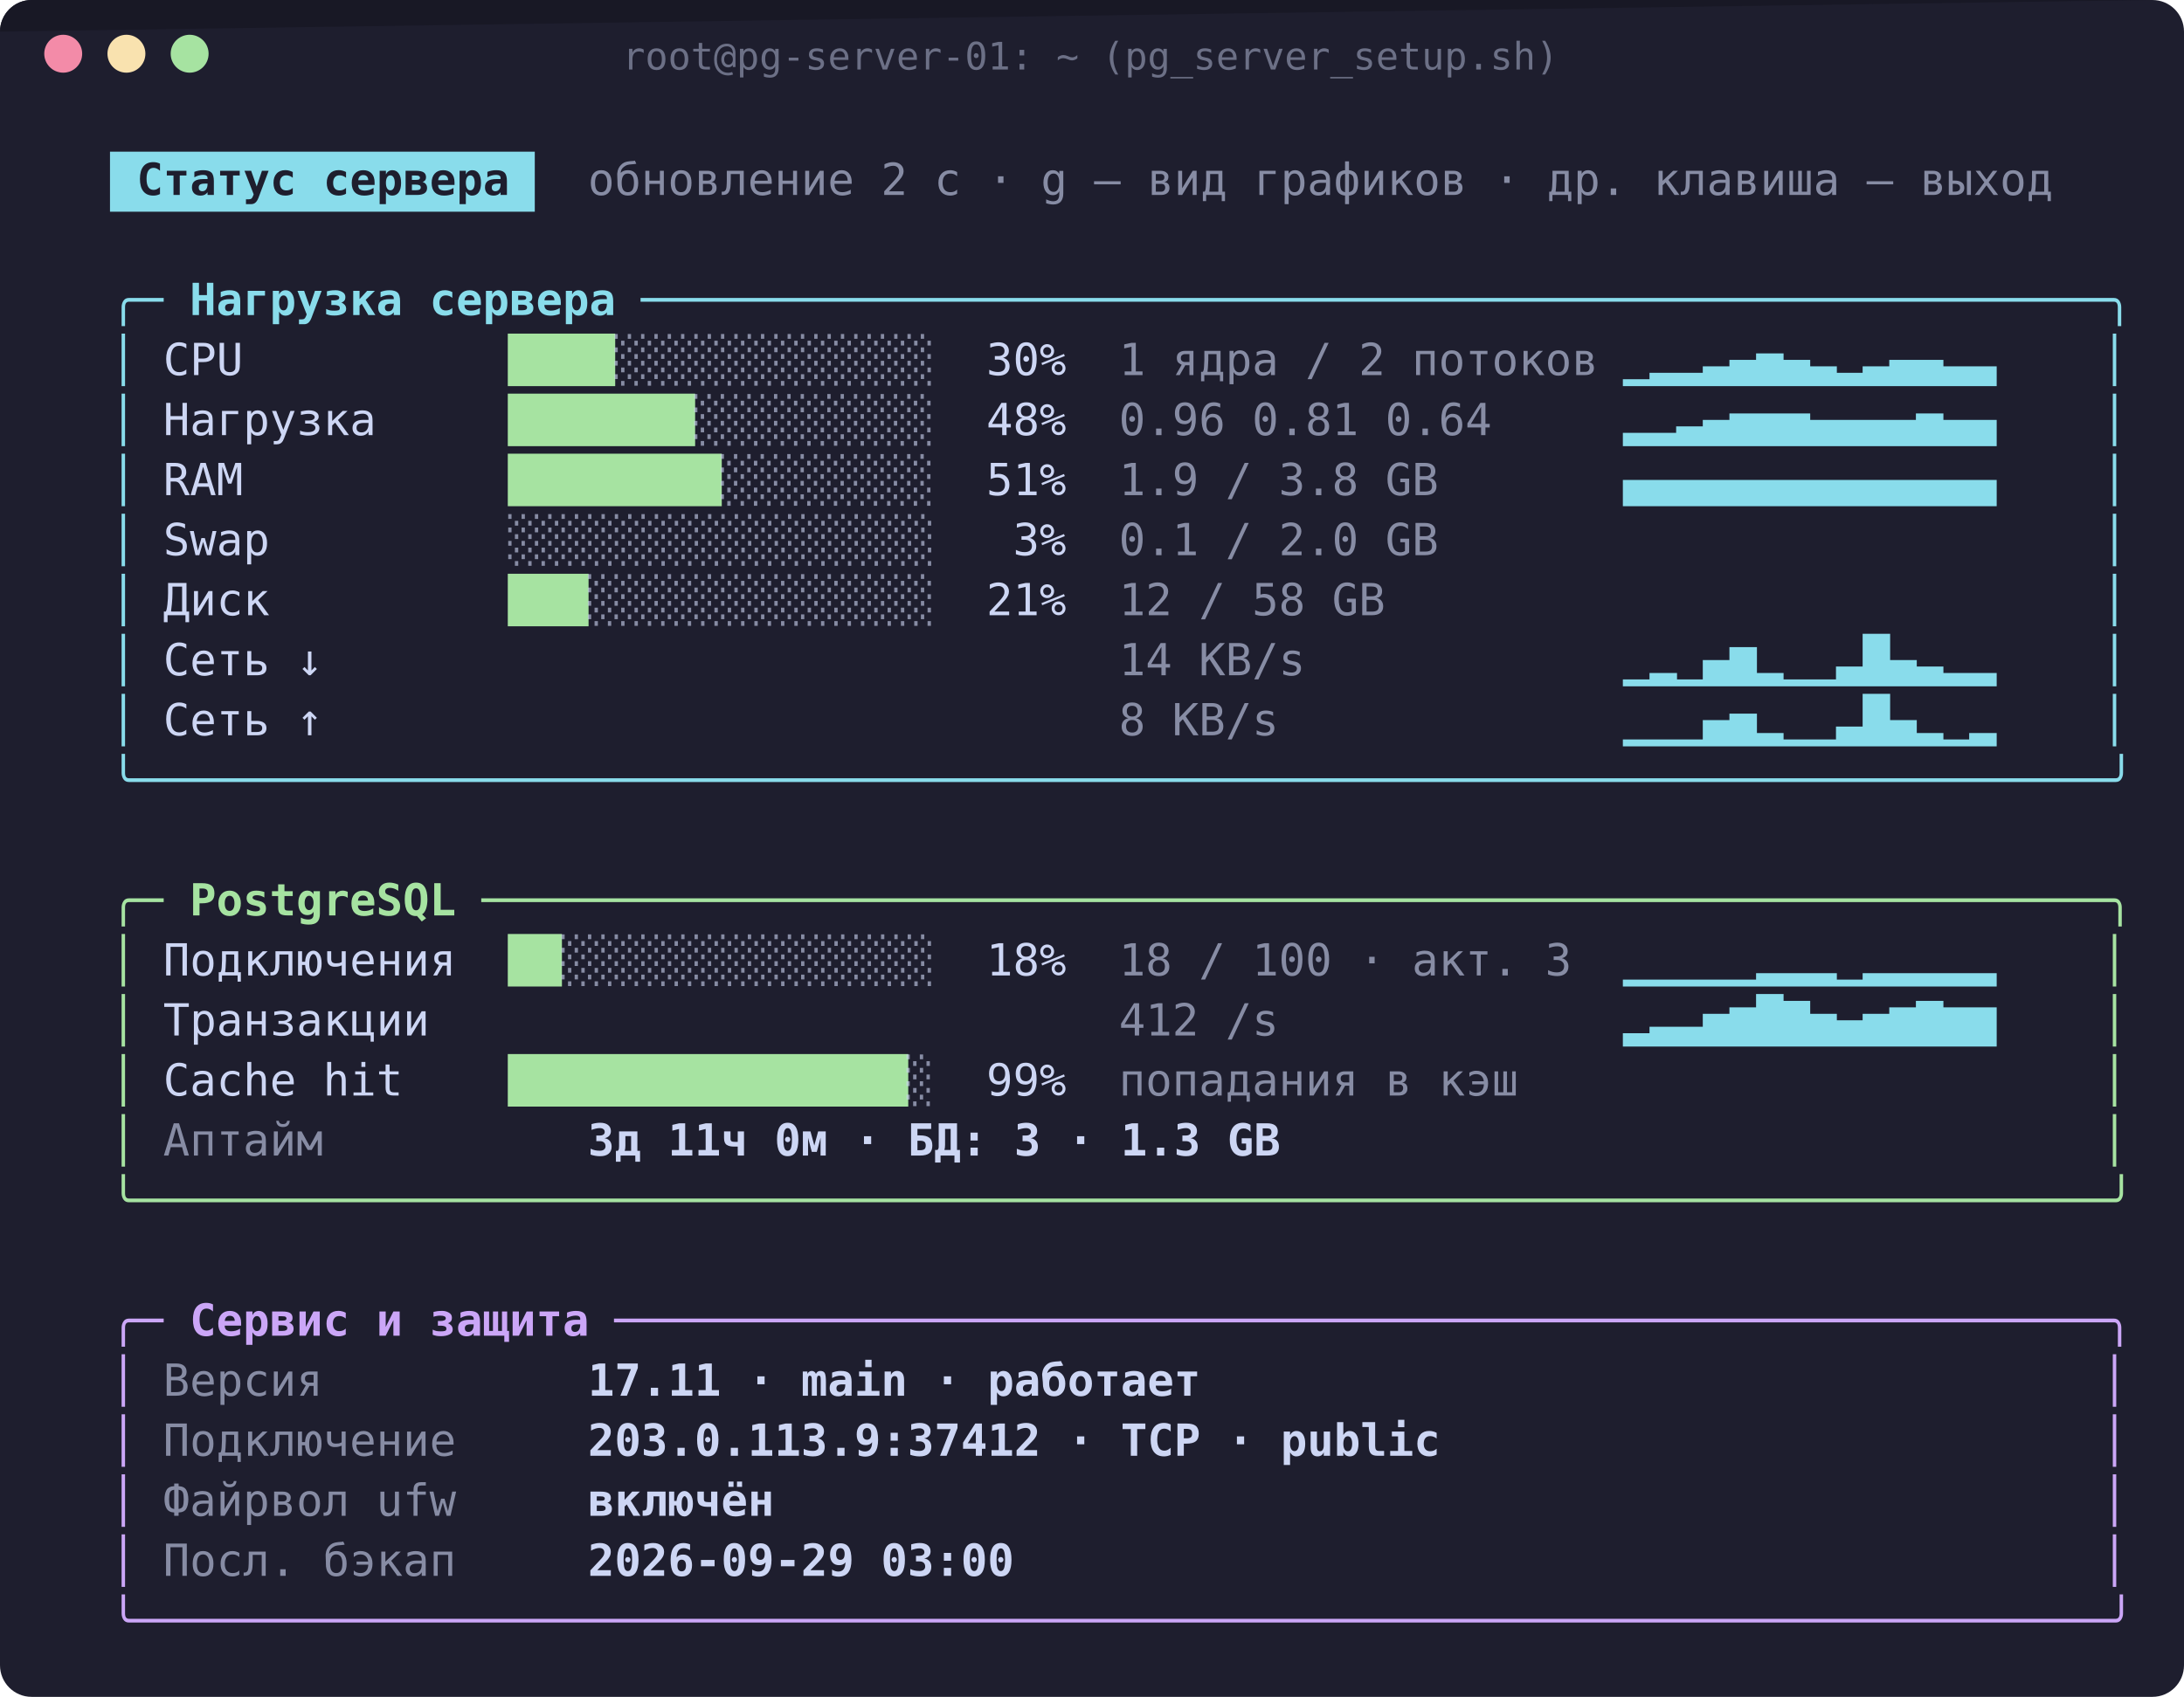
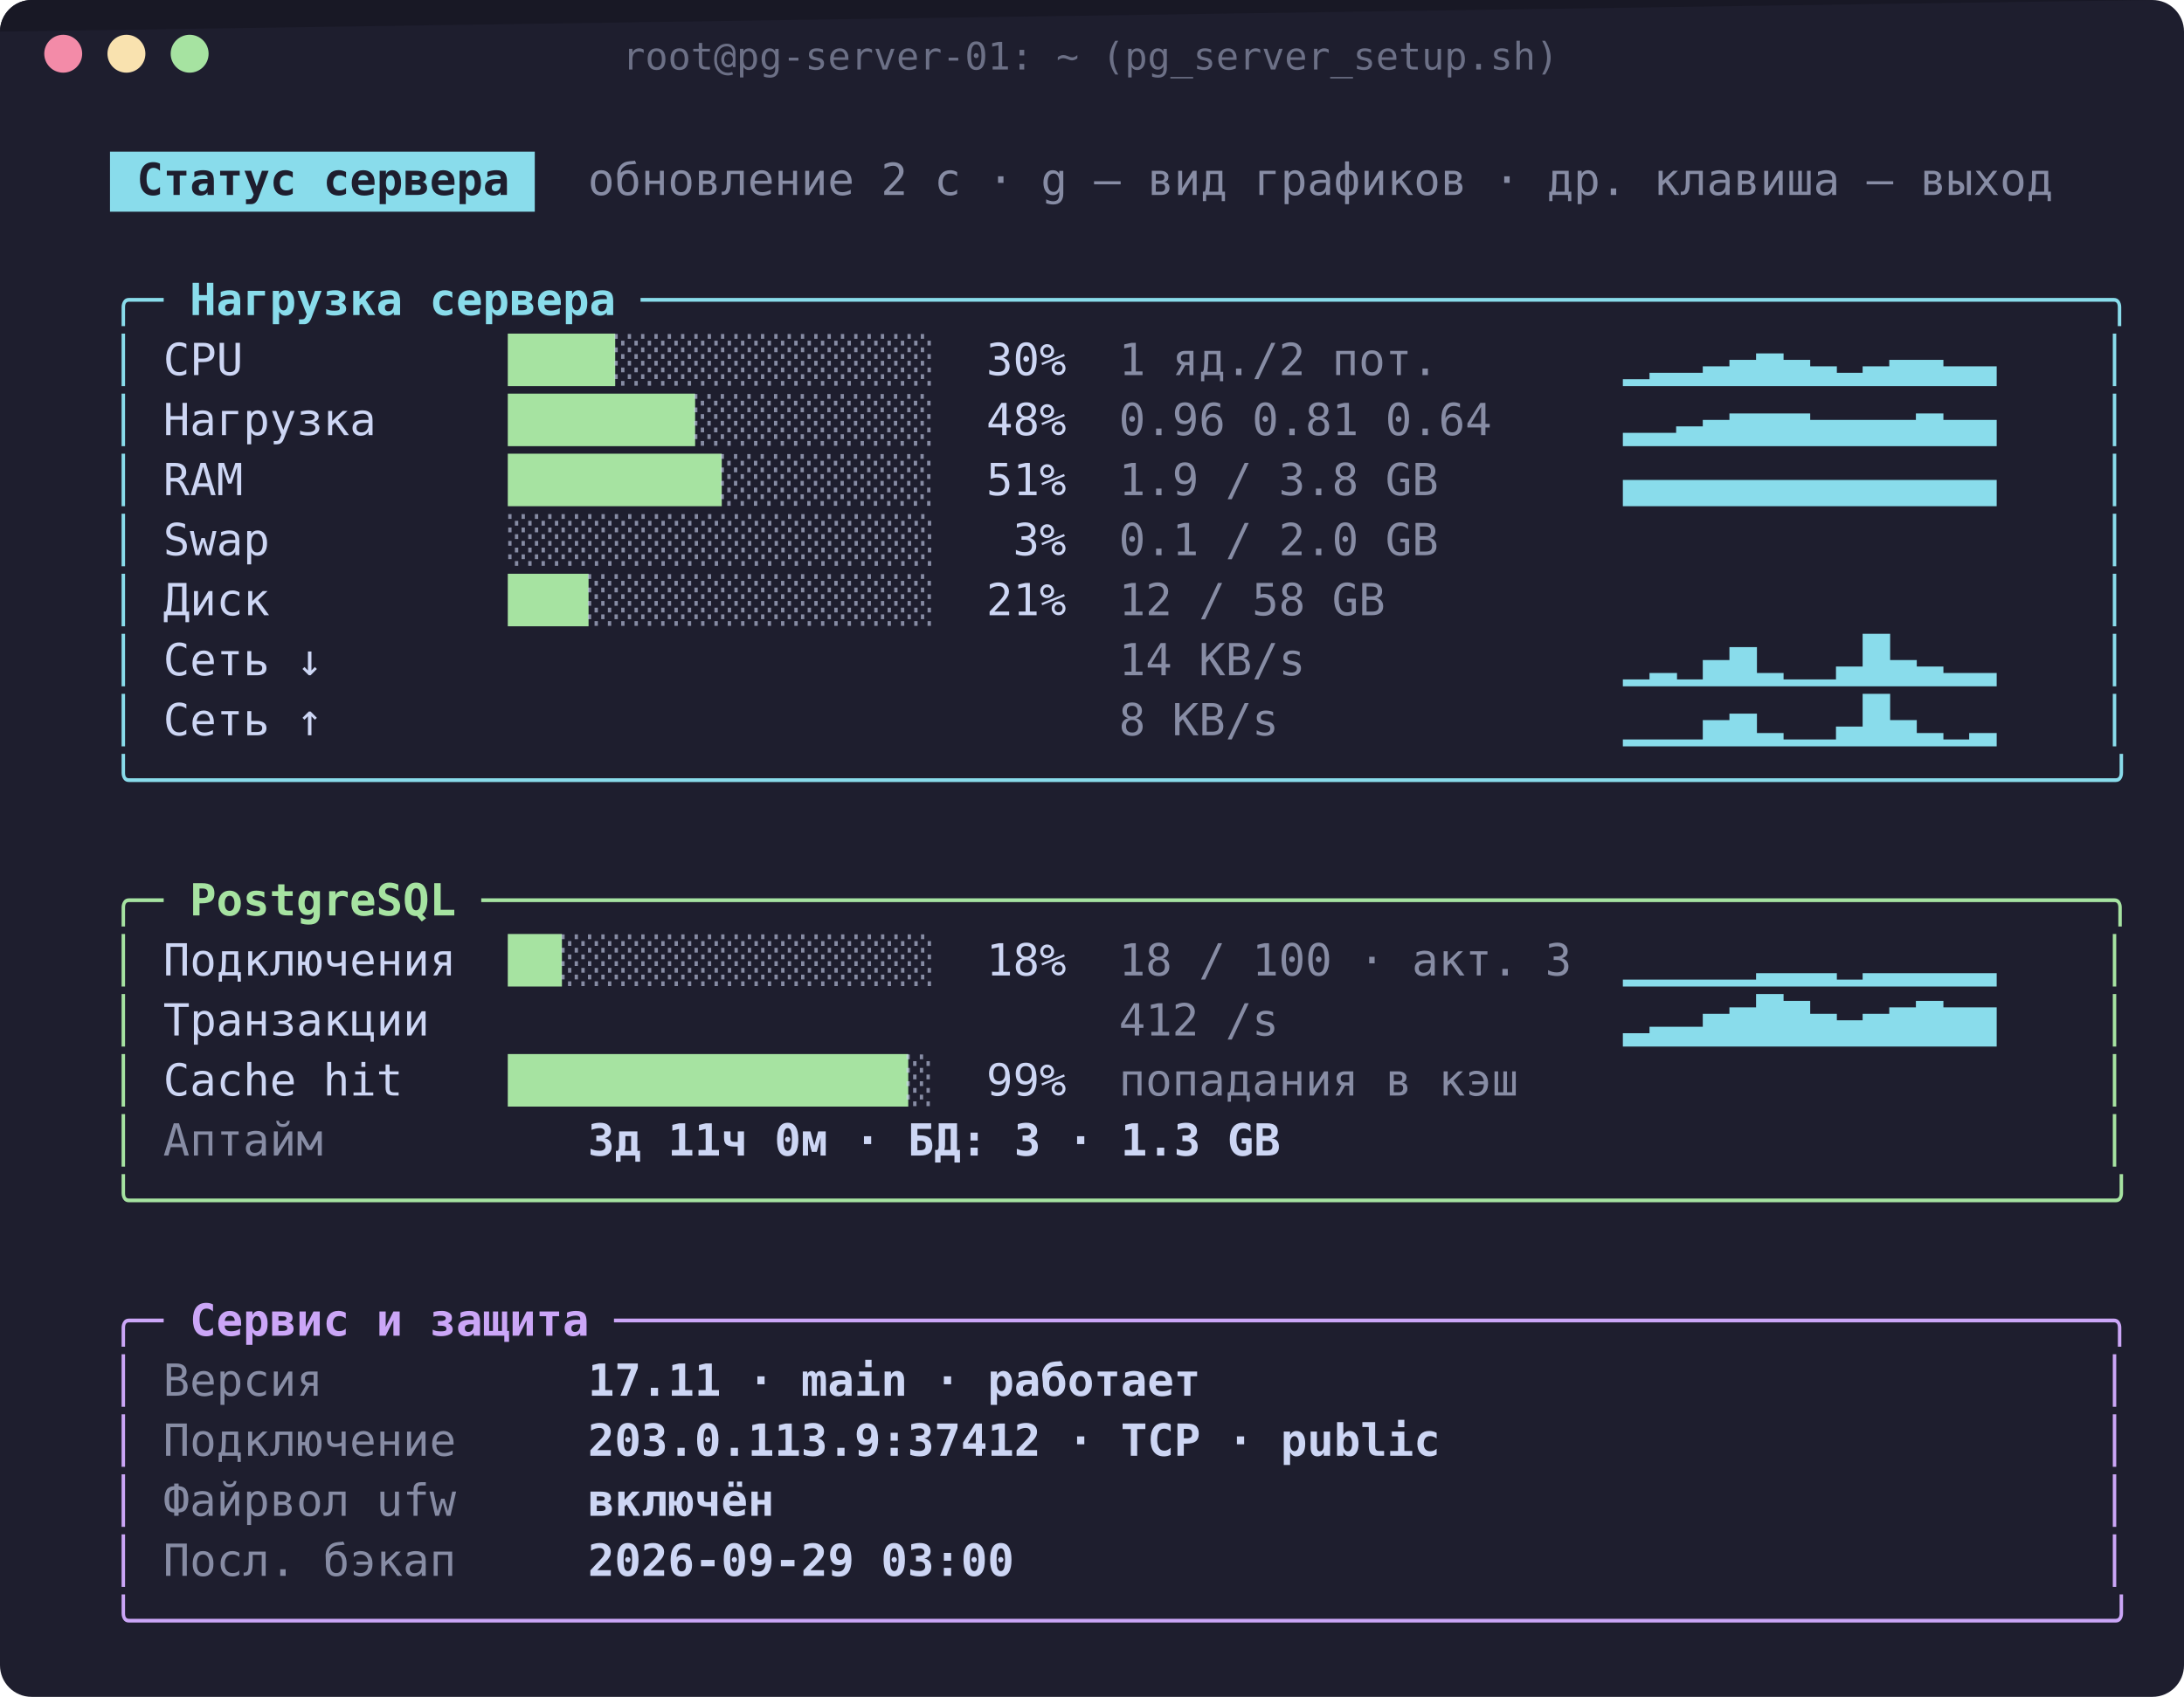
<svg xmlns="http://www.w3.org/2000/svg" width="691" height="537" viewBox="0 0 691 537" role="img" aria-label="root@pg-server-01: ~ (pg_server_setup.sh)">
  <rect width="100%" height="100%" rx="10" fill="#1e1e2e" />
  <path d="M0 10a10 10 0 0 1 10-10h671p10 10v24H0z" fill="#181825" />
  <circle cx="20" cy="17" r="6" fill="#f38ba8" />
  <circle cx="40" cy="17" r="6" fill="#f9e2af" />
  <circle cx="60" cy="17" r="6" fill="#a6e3a1" />
  <text x="345" y="22" fill="#6c7086" font-size="12" text-anchor="middle" font-family="'JetBrains Mono','DejaVu Sans Mono',Menlo,Consolas,monospace">root@pg-server-01: ~ (pg_server_setup.sh)</text>
  <g font-family="'JetBrains Mono','DejaVu Sans Mono',Menlo,Consolas,monospace" font-size="14">
    <rect x="34.8" y="48.0" width="134.4" height="19.0" fill="#89dceb" />
    <text x="34.8" y="61.7" fill="#1e1e2e" font-weight="bold" textLength="134.4" lengthAdjust="spacingAndGlyphs" xml:space="preserve"> Статус сервера </text>
    <text x="186.0" y="61.7" fill="#cdd6f4" opacity="0.6" textLength="462.0" lengthAdjust="spacingAndGlyphs" xml:space="preserve">обновление 2 с · g — вид графиков · др. клавиша — выход</text>
    <text x="34.8" y="99.7" fill="#89dceb" font-weight="bold" textLength="16.8" lengthAdjust="spacingAndGlyphs" xml:space="preserve">╭─</text>
    <text x="60.0" y="99.7" fill="#89dceb" font-weight="bold" textLength="134.4" lengthAdjust="spacingAndGlyphs" xml:space="preserve">Нагрузка сервера</text>
    <text x="202.8" y="99.7" fill="#89dceb" font-weight="bold" textLength="470.4" lengthAdjust="spacingAndGlyphs" xml:space="preserve">───────────────────────────────────────────────────────╮</text>
    <text x="34.8" y="118.7" fill="#89dceb" font-weight="bold" textLength="8.4" lengthAdjust="spacingAndGlyphs" xml:space="preserve">│</text>
    <text x="43.2" y="118.7" fill="#cdd6f4" textLength="117.6" lengthAdjust="spacingAndGlyphs" xml:space="preserve"> CPU          </text>
    <text x="160.8" y="118.7" fill="#a6e3a1" font-weight="bold" textLength="33.6" lengthAdjust="spacingAndGlyphs" xml:space="preserve">████</text>
    <text x="194.4" y="118.7" fill="#cdd6f4" opacity="0.6" textLength="100.8" lengthAdjust="spacingAndGlyphs" xml:space="preserve">░░░░░░░░░░░░</text>
    <text x="295.2" y="118.7" fill="#cdd6f4" textLength="58.8" lengthAdjust="spacingAndGlyphs" xml:space="preserve">  30%  </text>
-     <text x="354.0" y="118.7" fill="#cdd6f4" opacity="0.6" textLength="151.2" lengthAdjust="spacingAndGlyphs" xml:space="preserve">1 ядра / 2 потоков</text>
+     <text x="354.0" y="118.7" fill="#cdd6f4" opacity="0.6" textLength="151.2" lengthAdjust="spacingAndGlyphs" xml:space="preserve">1 яд./2 пот.      </text>
    <text x="513.6" y="118.7" fill="#89dceb" font-weight="bold" textLength="117.6" lengthAdjust="spacingAndGlyphs" xml:space="preserve">▁▂▂▃▄▅▄▃▂▃▄▄▃▃</text>
    <text x="664.8" y="118.7" fill="#89dceb" font-weight="bold" textLength="8.4" lengthAdjust="spacingAndGlyphs" xml:space="preserve">│</text>
    <text x="34.8" y="137.7" fill="#89dceb" font-weight="bold" textLength="8.4" lengthAdjust="spacingAndGlyphs" xml:space="preserve">│</text>
    <text x="43.2" y="137.7" fill="#cdd6f4" textLength="117.6" lengthAdjust="spacingAndGlyphs" xml:space="preserve"> Нагрузка     </text>
    <text x="160.8" y="137.7" fill="#a6e3a1" font-weight="bold" textLength="58.8" lengthAdjust="spacingAndGlyphs" xml:space="preserve">███████</text>
    <text x="219.6" y="137.7" fill="#cdd6f4" opacity="0.6" textLength="75.6" lengthAdjust="spacingAndGlyphs" xml:space="preserve">░░░░░░░░░</text>
    <text x="295.2" y="137.7" fill="#cdd6f4" textLength="58.8" lengthAdjust="spacingAndGlyphs" xml:space="preserve">  48%  </text>
    <text x="354.0" y="137.7" fill="#cdd6f4" opacity="0.6" textLength="151.2" lengthAdjust="spacingAndGlyphs" xml:space="preserve">0.96 0.81 0.64    </text>
    <text x="513.6" y="137.7" fill="#89dceb" font-weight="bold" textLength="117.6" lengthAdjust="spacingAndGlyphs" xml:space="preserve">▂▂▃▄▅▅▅▄▄▄▄▅▄▄</text>
    <text x="664.8" y="137.7" fill="#89dceb" font-weight="bold" textLength="8.4" lengthAdjust="spacingAndGlyphs" xml:space="preserve">│</text>
    <text x="34.8" y="156.7" fill="#89dceb" font-weight="bold" textLength="8.4" lengthAdjust="spacingAndGlyphs" xml:space="preserve">│</text>
    <text x="43.2" y="156.7" fill="#cdd6f4" textLength="117.6" lengthAdjust="spacingAndGlyphs" xml:space="preserve"> RAM          </text>
    <text x="160.8" y="156.7" fill="#a6e3a1" font-weight="bold" textLength="67.2" lengthAdjust="spacingAndGlyphs" xml:space="preserve">████████</text>
    <text x="228.0" y="156.7" fill="#cdd6f4" opacity="0.6" textLength="67.2" lengthAdjust="spacingAndGlyphs" xml:space="preserve">░░░░░░░░</text>
    <text x="295.2" y="156.7" fill="#cdd6f4" textLength="58.8" lengthAdjust="spacingAndGlyphs" xml:space="preserve">  51%  </text>
    <text x="354.0" y="156.7" fill="#cdd6f4" opacity="0.6" textLength="151.2" lengthAdjust="spacingAndGlyphs" xml:space="preserve">1.9 / 3.8 GB      </text>
    <text x="513.6" y="156.7" fill="#89dceb" font-weight="bold" textLength="117.6" lengthAdjust="spacingAndGlyphs" xml:space="preserve">▄▄▄▄▄▄▄▄▄▄▄▄▄▄</text>
    <text x="664.8" y="156.7" fill="#89dceb" font-weight="bold" textLength="8.4" lengthAdjust="spacingAndGlyphs" xml:space="preserve">│</text>
    <text x="34.8" y="175.7" fill="#89dceb" font-weight="bold" textLength="8.4" lengthAdjust="spacingAndGlyphs" xml:space="preserve">│</text>
    <text x="43.2" y="175.7" fill="#cdd6f4" textLength="117.6" lengthAdjust="spacingAndGlyphs" xml:space="preserve"> Swap         </text>
    <text x="160.8" y="175.7" fill="#cdd6f4" opacity="0.6" textLength="134.4" lengthAdjust="spacingAndGlyphs" xml:space="preserve">░░░░░░░░░░░░░░░░</text>
    <text x="295.2" y="175.7" fill="#cdd6f4" textLength="58.8" lengthAdjust="spacingAndGlyphs" xml:space="preserve">   3%  </text>
    <text x="354.0" y="175.7" fill="#cdd6f4" opacity="0.6" textLength="151.2" lengthAdjust="spacingAndGlyphs" xml:space="preserve">0.1 / 2.0 GB      </text>
    <text x="664.8" y="175.7" fill="#89dceb" font-weight="bold" textLength="8.4" lengthAdjust="spacingAndGlyphs" xml:space="preserve">│</text>
    <text x="34.8" y="194.7" fill="#89dceb" font-weight="bold" textLength="8.4" lengthAdjust="spacingAndGlyphs" xml:space="preserve">│</text>
    <text x="43.2" y="194.7" fill="#cdd6f4" textLength="117.6" lengthAdjust="spacingAndGlyphs" xml:space="preserve"> Диск         </text>
    <text x="160.8" y="194.7" fill="#a6e3a1" font-weight="bold" textLength="25.2" lengthAdjust="spacingAndGlyphs" xml:space="preserve">███</text>
    <text x="186.0" y="194.7" fill="#cdd6f4" opacity="0.6" textLength="109.2" lengthAdjust="spacingAndGlyphs" xml:space="preserve">░░░░░░░░░░░░░</text>
    <text x="295.2" y="194.7" fill="#cdd6f4" textLength="58.8" lengthAdjust="spacingAndGlyphs" xml:space="preserve">  21%  </text>
    <text x="354.0" y="194.7" fill="#cdd6f4" opacity="0.6" textLength="151.2" lengthAdjust="spacingAndGlyphs" xml:space="preserve">12 / 58 GB        </text>
    <text x="664.8" y="194.7" fill="#89dceb" font-weight="bold" textLength="8.4" lengthAdjust="spacingAndGlyphs" xml:space="preserve">│</text>
    <text x="34.8" y="213.7" fill="#89dceb" font-weight="bold" textLength="8.4" lengthAdjust="spacingAndGlyphs" xml:space="preserve">│</text>
    <text x="43.2" y="213.7" fill="#cdd6f4" textLength="310.8" lengthAdjust="spacingAndGlyphs" xml:space="preserve"> Сеть ↓                              </text>
    <text x="354.0" y="213.7" fill="#cdd6f4" opacity="0.6" textLength="151.2" lengthAdjust="spacingAndGlyphs" xml:space="preserve">14 KB/s           </text>
    <text x="513.6" y="213.7" fill="#89dceb" font-weight="bold" textLength="117.6" lengthAdjust="spacingAndGlyphs" xml:space="preserve">▁▂▁▄▆▂▁▁▃█▄▃▂▂</text>
    <text x="664.8" y="213.7" fill="#89dceb" font-weight="bold" textLength="8.4" lengthAdjust="spacingAndGlyphs" xml:space="preserve">│</text>
    <text x="34.8" y="232.7" fill="#89dceb" font-weight="bold" textLength="8.4" lengthAdjust="spacingAndGlyphs" xml:space="preserve">│</text>
    <text x="43.2" y="232.7" fill="#cdd6f4" textLength="310.8" lengthAdjust="spacingAndGlyphs" xml:space="preserve"> Сеть ↑                              </text>
    <text x="354.0" y="232.7" fill="#cdd6f4" opacity="0.6" textLength="151.2" lengthAdjust="spacingAndGlyphs" xml:space="preserve">8 KB/s            </text>
    <text x="513.6" y="232.7" fill="#89dceb" font-weight="bold" textLength="117.6" lengthAdjust="spacingAndGlyphs" xml:space="preserve">▁▁▁▄▅▂▁▁▃█▄▂▁▂</text>
    <text x="664.8" y="232.7" fill="#89dceb" font-weight="bold" textLength="8.4" lengthAdjust="spacingAndGlyphs" xml:space="preserve">│</text>
    <text x="34.8" y="251.7" fill="#89dceb" font-weight="bold" textLength="638.4" lengthAdjust="spacingAndGlyphs" xml:space="preserve">╰──────────────────────────────────────────────────────────────────────────╯</text>
    <text x="34.8" y="289.7" fill="#a6e3a1" font-weight="bold" textLength="16.8" lengthAdjust="spacingAndGlyphs" xml:space="preserve">╭─</text>
    <text x="60.0" y="289.7" fill="#a6e3a1" font-weight="bold" textLength="84.0" lengthAdjust="spacingAndGlyphs" xml:space="preserve">PostgreSQL</text>
    <text x="152.4" y="289.7" fill="#a6e3a1" font-weight="bold" textLength="520.8" lengthAdjust="spacingAndGlyphs" xml:space="preserve">─────────────────────────────────────────────────────────────╮</text>
    <text x="34.8" y="308.7" fill="#a6e3a1" font-weight="bold" textLength="8.4" lengthAdjust="spacingAndGlyphs" xml:space="preserve">│</text>
    <text x="43.2" y="308.7" fill="#cdd6f4" textLength="117.6" lengthAdjust="spacingAndGlyphs" xml:space="preserve"> Подключения  </text>
    <text x="160.8" y="308.7" fill="#a6e3a1" font-weight="bold" textLength="16.8" lengthAdjust="spacingAndGlyphs" xml:space="preserve">██</text>
    <text x="177.6" y="308.7" fill="#cdd6f4" opacity="0.6" textLength="117.6" lengthAdjust="spacingAndGlyphs" xml:space="preserve">░░░░░░░░░░░░░░</text>
    <text x="295.2" y="308.7" fill="#cdd6f4" textLength="58.8" lengthAdjust="spacingAndGlyphs" xml:space="preserve">  18%  </text>
    <text x="354.0" y="308.7" fill="#cdd6f4" opacity="0.6" textLength="151.2" lengthAdjust="spacingAndGlyphs" xml:space="preserve">18 / 100 · акт. 3 </text>
    <text x="513.6" y="308.7" fill="#89dceb" font-weight="bold" textLength="117.6" lengthAdjust="spacingAndGlyphs" xml:space="preserve">▁▁▁▁▁▂▂▂▁▂▂▂▂▂</text>
    <text x="664.8" y="308.7" fill="#a6e3a1" font-weight="bold" textLength="8.4" lengthAdjust="spacingAndGlyphs" xml:space="preserve">│</text>
    <text x="34.8" y="327.7" fill="#a6e3a1" font-weight="bold" textLength="8.4" lengthAdjust="spacingAndGlyphs" xml:space="preserve">│</text>
    <text x="43.2" y="327.7" fill="#cdd6f4" textLength="310.8" lengthAdjust="spacingAndGlyphs" xml:space="preserve"> Транзакции                          </text>
    <text x="354.0" y="327.7" fill="#cdd6f4" opacity="0.6" textLength="151.2" lengthAdjust="spacingAndGlyphs" xml:space="preserve">412 /s            </text>
    <text x="513.6" y="327.7" fill="#89dceb" font-weight="bold" textLength="117.6" lengthAdjust="spacingAndGlyphs" xml:space="preserve">▂▃▃▅▆█▇▅▄▅▆▇▆▆</text>
    <text x="664.8" y="327.7" fill="#a6e3a1" font-weight="bold" textLength="8.4" lengthAdjust="spacingAndGlyphs" xml:space="preserve">│</text>
    <text x="34.8" y="346.7" fill="#a6e3a1" font-weight="bold" textLength="8.4" lengthAdjust="spacingAndGlyphs" xml:space="preserve">│</text>
    <text x="43.2" y="346.7" fill="#cdd6f4" textLength="117.6" lengthAdjust="spacingAndGlyphs" xml:space="preserve"> Cache hit    </text>
    <text x="160.8" y="346.7" fill="#a6e3a1" font-weight="bold" textLength="126.0" lengthAdjust="spacingAndGlyphs" xml:space="preserve">███████████████</text>
    <text x="286.8" y="346.7" fill="#cdd6f4" opacity="0.6" textLength="8.4" lengthAdjust="spacingAndGlyphs" xml:space="preserve">░</text>
    <text x="295.2" y="346.7" fill="#cdd6f4" textLength="58.8" lengthAdjust="spacingAndGlyphs" xml:space="preserve">  99%  </text>
    <text x="354.0" y="346.7" fill="#cdd6f4" opacity="0.6" textLength="151.2" lengthAdjust="spacingAndGlyphs" xml:space="preserve">попадания в кэш   </text>
    <text x="664.8" y="346.7" fill="#a6e3a1" font-weight="bold" textLength="8.4" lengthAdjust="spacingAndGlyphs" xml:space="preserve">│</text>
    <text x="34.8" y="365.7" fill="#a6e3a1" font-weight="bold" textLength="8.4" lengthAdjust="spacingAndGlyphs" xml:space="preserve">│</text>
    <text x="51.6" y="365.7" fill="#cdd6f4" opacity="0.6" textLength="50.4" lengthAdjust="spacingAndGlyphs" xml:space="preserve">Аптайм</text>
    <text x="186.0" y="365.7" fill="#cdd6f4" font-weight="bold" textLength="218.4" lengthAdjust="spacingAndGlyphs" xml:space="preserve">3д 11ч 0м · БД: 3 · 1.3 GB</text>
    <text x="664.8" y="365.7" fill="#a6e3a1" font-weight="bold" textLength="8.4" lengthAdjust="spacingAndGlyphs" xml:space="preserve">│</text>
    <text x="34.8" y="384.7" fill="#a6e3a1" font-weight="bold" textLength="638.4" lengthAdjust="spacingAndGlyphs" xml:space="preserve">╰──────────────────────────────────────────────────────────────────────────╯</text>
    <text x="34.8" y="422.7" fill="#cba6f7" font-weight="bold" textLength="16.8" lengthAdjust="spacingAndGlyphs" xml:space="preserve">╭─</text>
    <text x="60.0" y="422.7" fill="#cba6f7" font-weight="bold" textLength="126.0" lengthAdjust="spacingAndGlyphs" xml:space="preserve">Сервис и защита</text>
    <text x="194.4" y="422.7" fill="#cba6f7" font-weight="bold" textLength="478.8" lengthAdjust="spacingAndGlyphs" xml:space="preserve">────────────────────────────────────────────────────────╮</text>
    <text x="34.8" y="441.7" fill="#cba6f7" font-weight="bold" textLength="8.4" lengthAdjust="spacingAndGlyphs" xml:space="preserve">│</text>
    <text x="51.6" y="441.7" fill="#cdd6f4" opacity="0.6" textLength="50.4" lengthAdjust="spacingAndGlyphs" xml:space="preserve">Версия</text>
    <text x="186.0" y="441.7" fill="#cdd6f4" font-weight="bold" textLength="193.2" lengthAdjust="spacingAndGlyphs" xml:space="preserve">17.11 · main · работает</text>
    <text x="664.8" y="441.7" fill="#cba6f7" font-weight="bold" textLength="8.4" lengthAdjust="spacingAndGlyphs" xml:space="preserve">│</text>
    <text x="34.8" y="460.7" fill="#cba6f7" font-weight="bold" textLength="8.4" lengthAdjust="spacingAndGlyphs" xml:space="preserve">│</text>
    <text x="51.6" y="460.7" fill="#cdd6f4" opacity="0.6" textLength="92.4" lengthAdjust="spacingAndGlyphs" xml:space="preserve">Подключение</text>
    <text x="186.0" y="460.7" fill="#cdd6f4" font-weight="bold" textLength="268.8" lengthAdjust="spacingAndGlyphs" xml:space="preserve">203.0.113.9:37412 · TCP · public</text>
    <text x="664.8" y="460.7" fill="#cba6f7" font-weight="bold" textLength="8.4" lengthAdjust="spacingAndGlyphs" xml:space="preserve">│</text>
    <text x="34.8" y="479.7" fill="#cba6f7" font-weight="bold" textLength="8.4" lengthAdjust="spacingAndGlyphs" xml:space="preserve">│</text>
    <text x="51.6" y="479.7" fill="#cdd6f4" opacity="0.6" textLength="92.4" lengthAdjust="spacingAndGlyphs" xml:space="preserve">Файрвол ufw</text>
    <text x="186.0" y="479.7" fill="#cdd6f4" font-weight="bold" textLength="58.8" lengthAdjust="spacingAndGlyphs" xml:space="preserve">включён</text>
    <text x="664.8" y="479.7" fill="#cba6f7" font-weight="bold" textLength="8.4" lengthAdjust="spacingAndGlyphs" xml:space="preserve">│</text>
    <text x="34.8" y="498.7" fill="#cba6f7" font-weight="bold" textLength="8.4" lengthAdjust="spacingAndGlyphs" xml:space="preserve">│</text>
    <text x="51.6" y="498.7" fill="#cdd6f4" opacity="0.6" textLength="92.4" lengthAdjust="spacingAndGlyphs" xml:space="preserve">Посл. бэкап</text>
    <text x="186.0" y="498.7" fill="#cdd6f4" font-weight="bold" textLength="134.4" lengthAdjust="spacingAndGlyphs" xml:space="preserve">2026-09-29 03:00</text>
    <text x="664.8" y="498.7" fill="#cba6f7" font-weight="bold" textLength="8.4" lengthAdjust="spacingAndGlyphs" xml:space="preserve">│</text>
    <text x="34.8" y="517.7" fill="#cba6f7" font-weight="bold" textLength="638.4" lengthAdjust="spacingAndGlyphs" xml:space="preserve">╰──────────────────────────────────────────────────────────────────────────╯</text>
  </g>
</svg>
